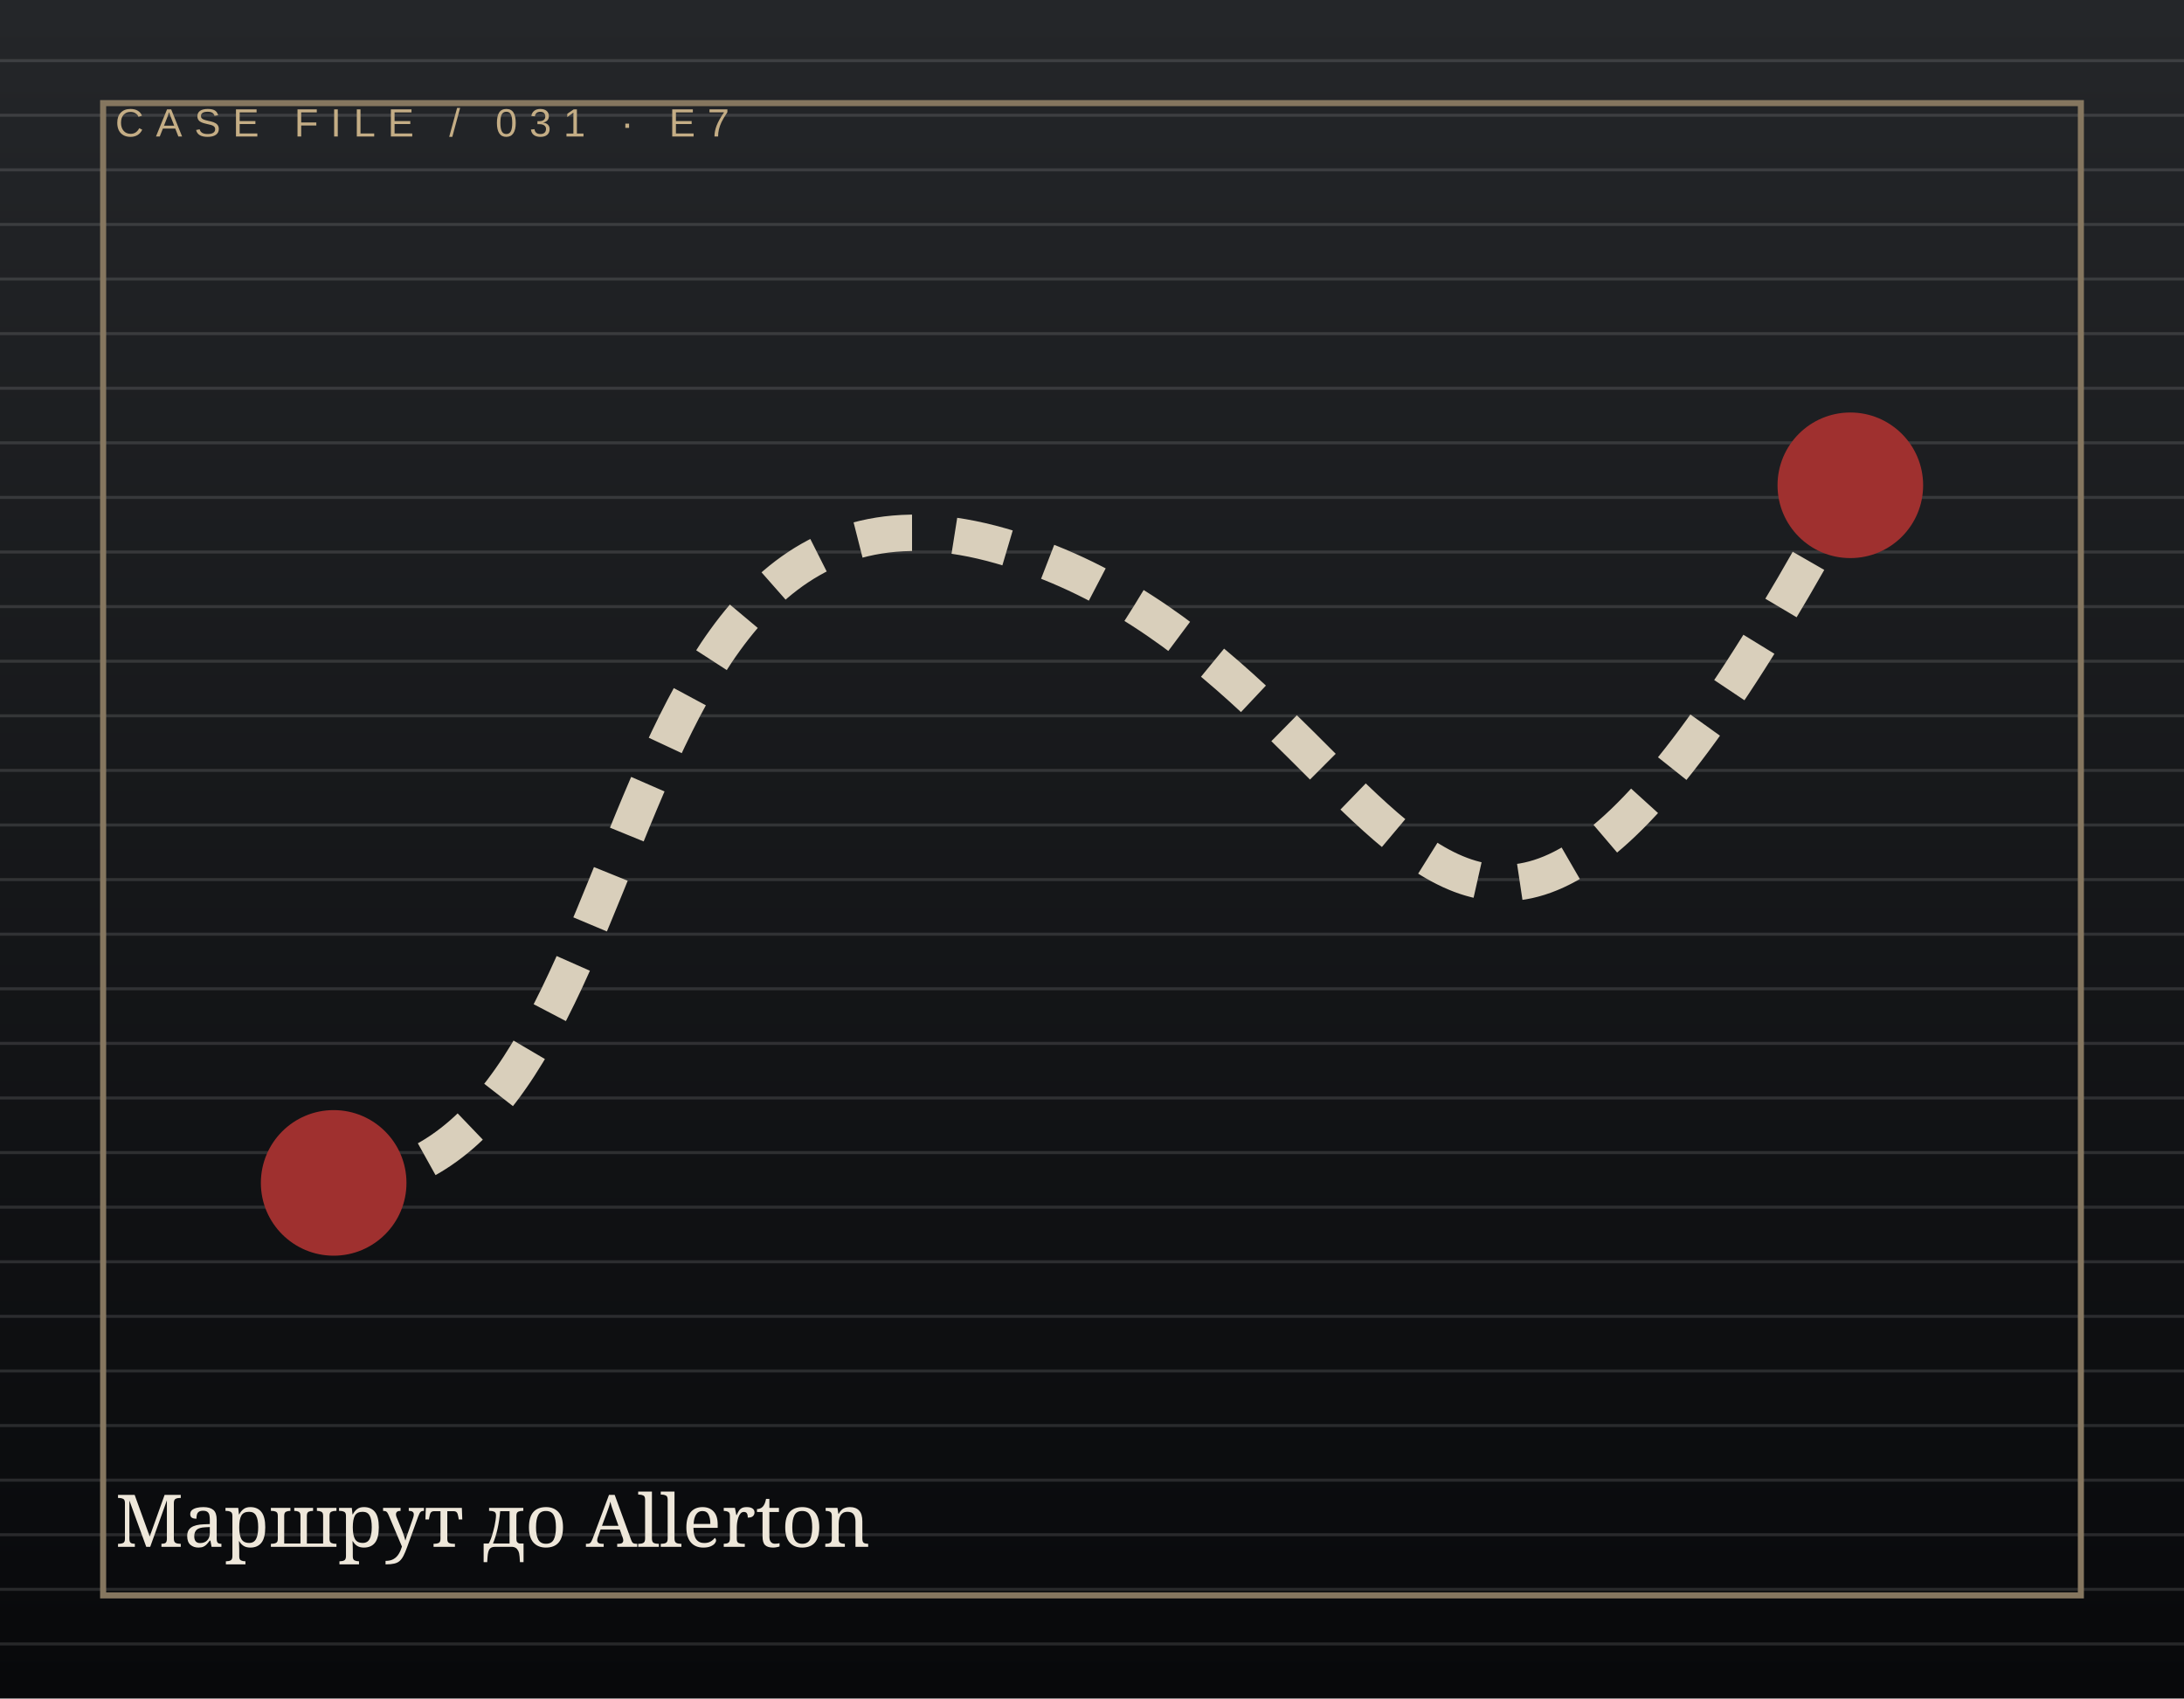
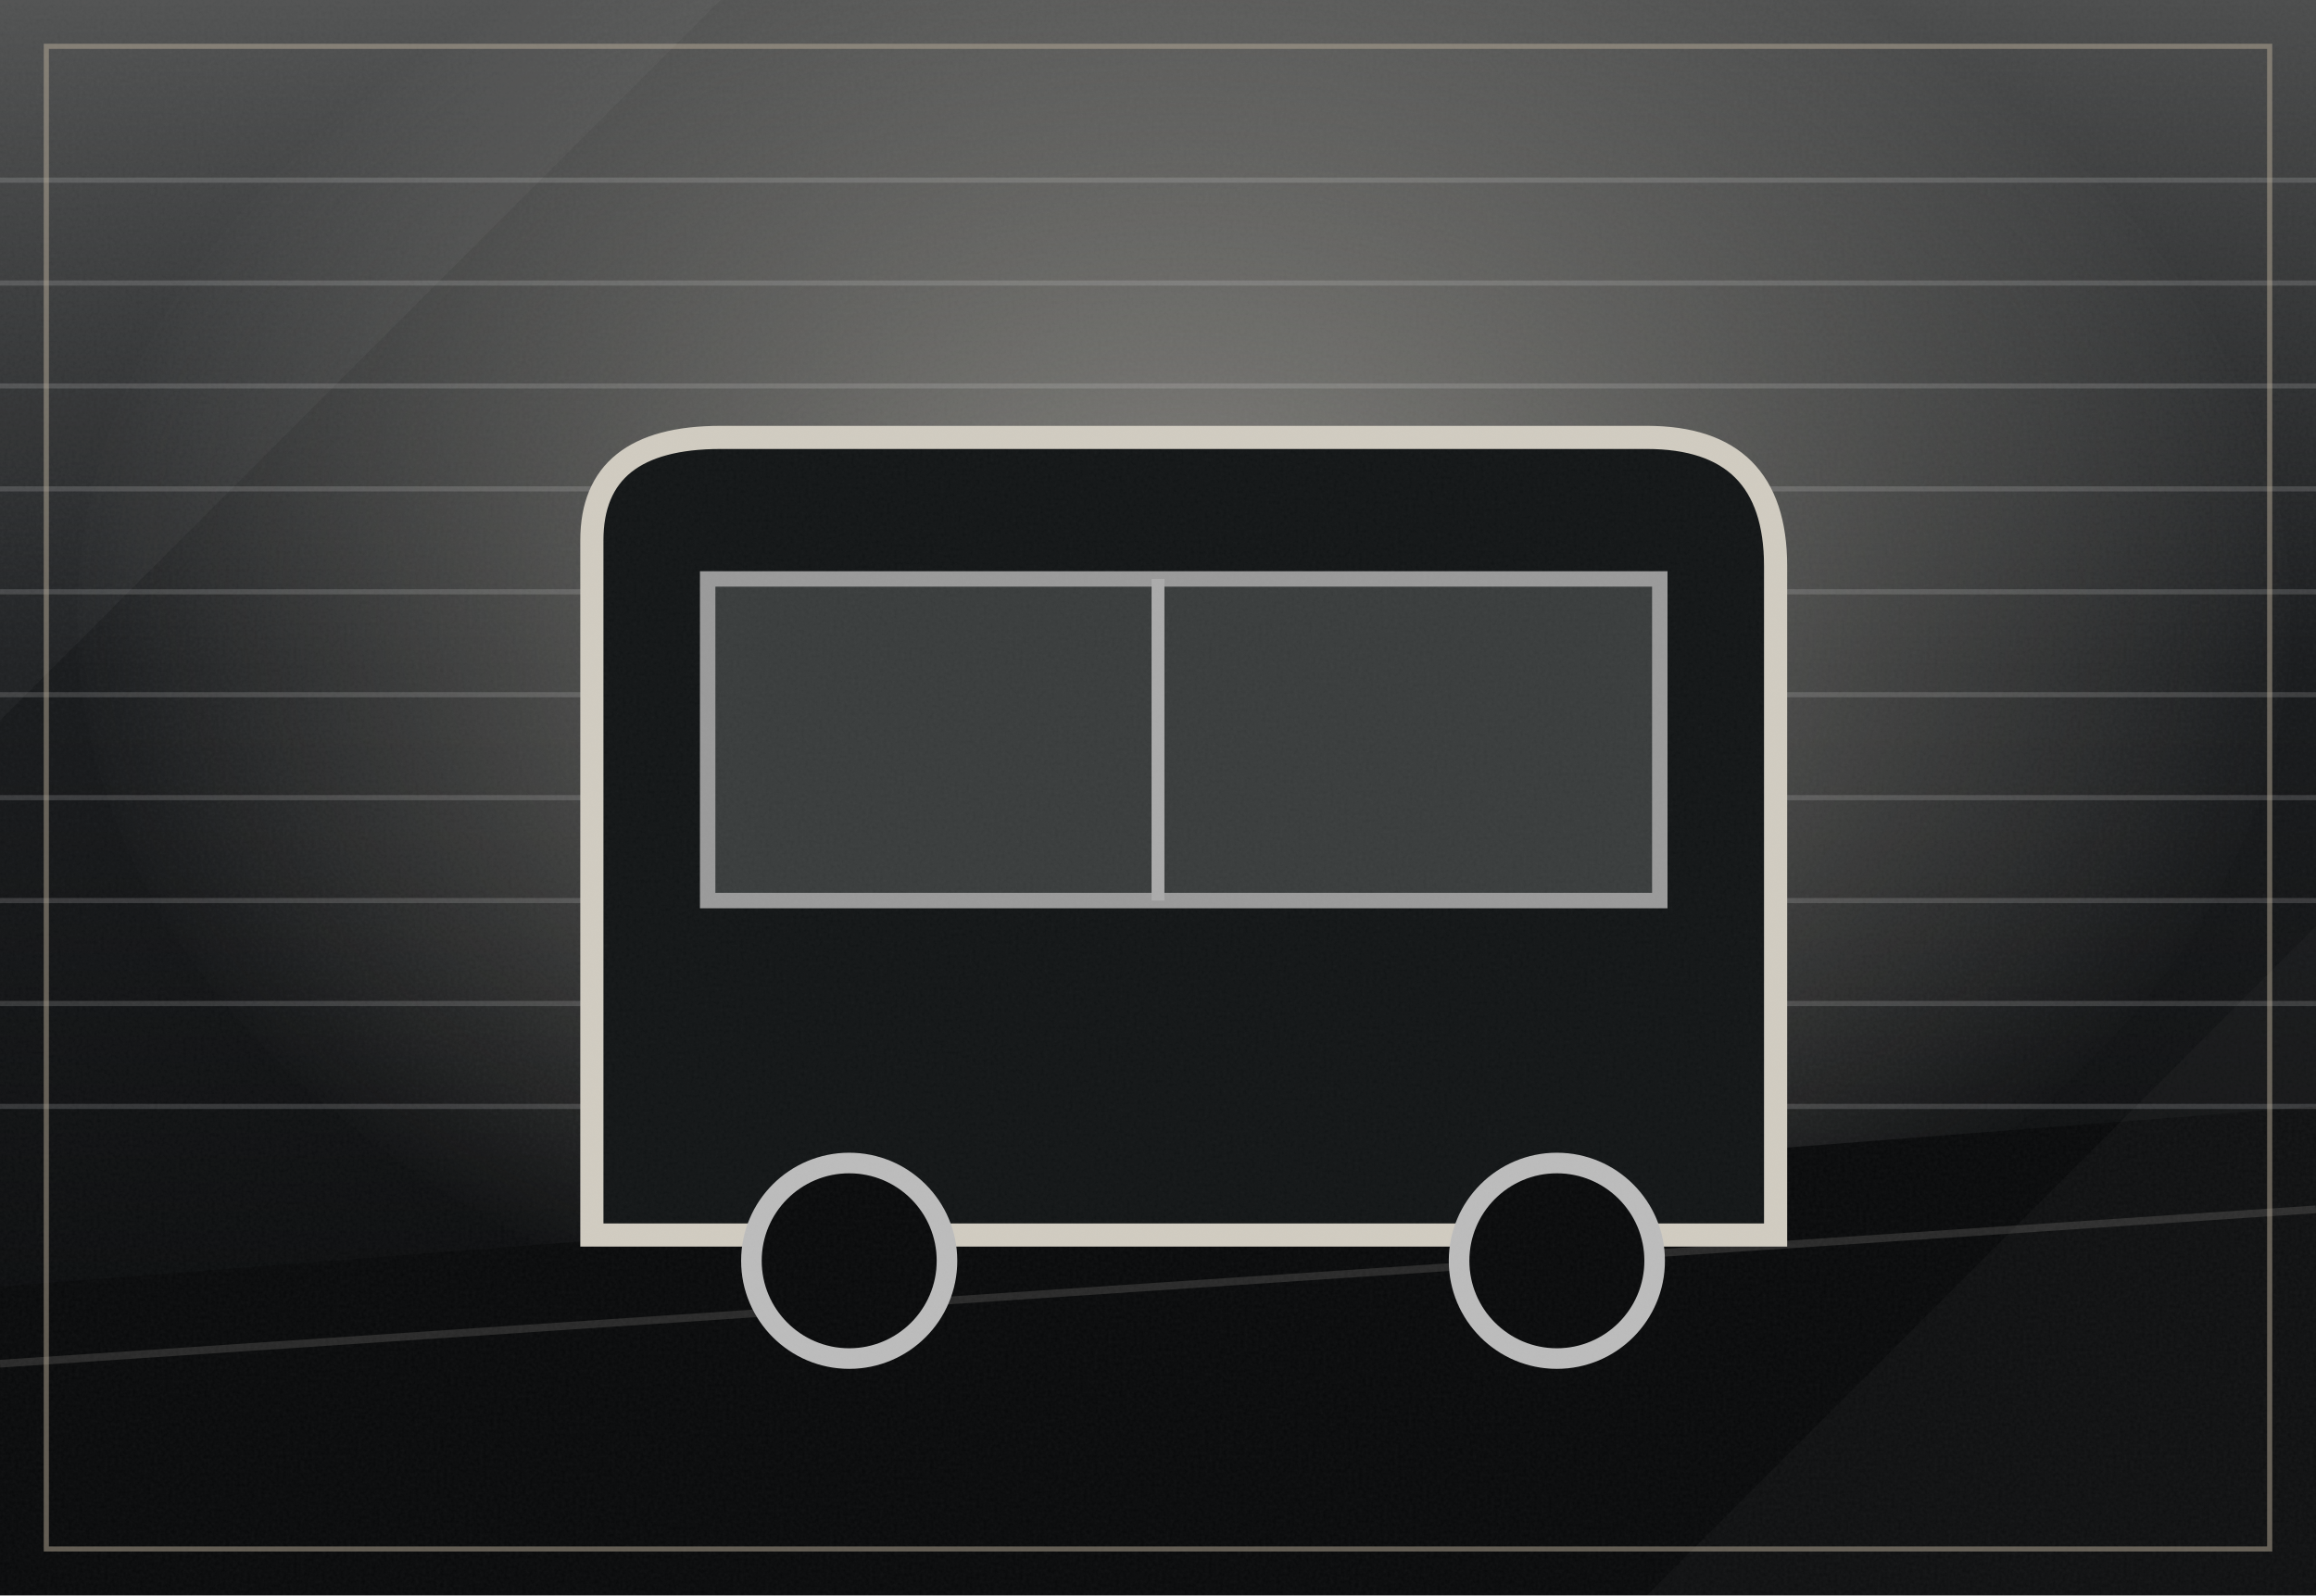
- <svg xmlns="http://www.w3.org/2000/svg" viewBox="0 0 720 560">
+ <svg xmlns="http://www.w3.org/2000/svg" viewBox="0 0 900 620">
  <defs>
    <linearGradient id="bg" x2="0" y2="1">
-       <stop stop-color="#242629" />
-       <stop offset="1" stop-color="#08090b" />
+       <stop stop-color="#4a4b4b" />
+       <stop offset=".42" stop-color="#17191b" />
+       <stop offset="1" stop-color="#050607" />
    </linearGradient>
+     <radialGradient id="light">
+       <stop stop-color="#d9d5ca" stop-opacity=".55" />
+       <stop offset="1" stop-color="#d9d5ca" stop-opacity="0" />
+     </radialGradient>
+     <linearGradient id="paper" x2="0" y2="1">
+       <stop stop-color="#e4dfd3" />
+       <stop offset="1" stop-color="#aaa69e" />
+     </linearGradient>
+     <filter id="grain">
+       <feTurbulence type="fractalNoise" baseFrequency=".72" numOctaves="3" seed="91" />
+       <feColorMatrix values="0 0 0 0 .7 0 0 0 0 .7 0 0 0 0 .7 0 0 0 .13 0" />
+     </filter>
+     <filter id="shadow">
+       <feGaussianBlur stdDeviation="14" />
+     </filter>
  </defs>
-   <rect width="720" height="560" fill="url(#bg)" />
-   <g opacity=".13" stroke="#eee" stroke-width="1">
-     <path d="M0 20H720" />
-     <path d="M0 38H720" />
-     <path d="M0 56H720" />
-     <path d="M0 74H720" />
-     <path d="M0 92H720" />
-     <path d="M0 110H720" />
-     <path d="M0 128H720" />
-     <path d="M0 146H720" />
-     <path d="M0 164H720" />
-     <path d="M0 182H720" />
-     <path d="M0 200H720" />
-     <path d="M0 218H720" />
-     <path d="M0 236H720" />
-     <path d="M0 254H720" />
-     <path d="M0 272H720" />
-     <path d="M0 290H720" />
-     <path d="M0 308H720" />
-     <path d="M0 326H720" />
-     <path d="M0 344H720" />
-     <path d="M0 362H720" />
-     <path d="M0 380H720" />
-     <path d="M0 398H720" />
-     <path d="M0 416H720" />
-     <path d="M0 434H720" />
-     <path d="M0 452H720" />
-     <path d="M0 470H720" />
-     <path d="M0 488H720" />
-     <path d="M0 506H720" />
-     <path d="M0 524H720" />
-     <path d="M0 542H720" />
+   <rect width="900" height="620" fill="url(#bg)" />
+   <ellipse cx="460" cy="240" rx="430" ry="300" fill="url(#light)" />
+   <path d="M0 500L900 430V620H0Z" fill="#08090a" />
+   <path d="M0 530L900 470" stroke="#a9a69e" opacity=".2" stroke-width="3" />
+   <g opacity=".18" stroke="#ddd" stroke-width="2">
+     <path d="M0 70H900M0 110H900M0 150H900M0 190H900M0 230H900M0 270H900M0 310H900M0 350H900M0 390H900M0 430H900" />
  </g>
-   <path d="M110 390C220 390 190 140 330 180S470 420 610 160" fill="none" stroke="#d9cfbb" stroke-width="12" stroke-dasharray="18 14" />
-   <circle cx="110" cy="390" r="24" fill="#9f302f" />
-   <circle cx="610" cy="160" r="24" fill="#9f302f" />
-   <path d="M34 34H686V526H34Z" fill="none" stroke="#85765f" stroke-width="2" />
-   <text x="38" y="45" font-family="Arial,sans-serif" font-size="13" letter-spacing="4" fill="#c4ad85">CASE FILE / 031 · E7</text>
-   <text x="38" y="510" font-family="Georgia,serif" font-size="24" fill="#eee7da">Маршрут до Allerton</text>
+   <g transform="translate(120 150)">
+     <path d="M110 60Q110 20 160 20H520Q570 20 570 70V330H110Z" fill="#111415" stroke="#d0cbc0" stroke-width="9" />
+     <path d="M155 75H525V200H155Z" fill="#383b3b" stroke="#999" stroke-width="6" />
+     <path d="M330 75V200" stroke="#aaa" stroke-width="5" />
+     <circle cx="210" cy="340" r="38" fill="#08090a" stroke="#bbb" stroke-width="8" />
+     <circle cx="485" cy="340" r="38" fill="#08090a" stroke="#bbb" stroke-width="8" />
+   </g>
+   <rect width="900" height="620" filter="url(#grain)" opacity=".38" />
+   <rect x="18" y="18" width="864" height="584" fill="none" stroke="#b8ad99" stroke-opacity=".5" stroke-width="2" />
+   <path d="M0 0L280 0 0 280Z" fill="#fff" opacity=".035" />
+   <path d="M900 620L640 620 900 360Z" fill="#fff" opacity=".025" />
</svg>
